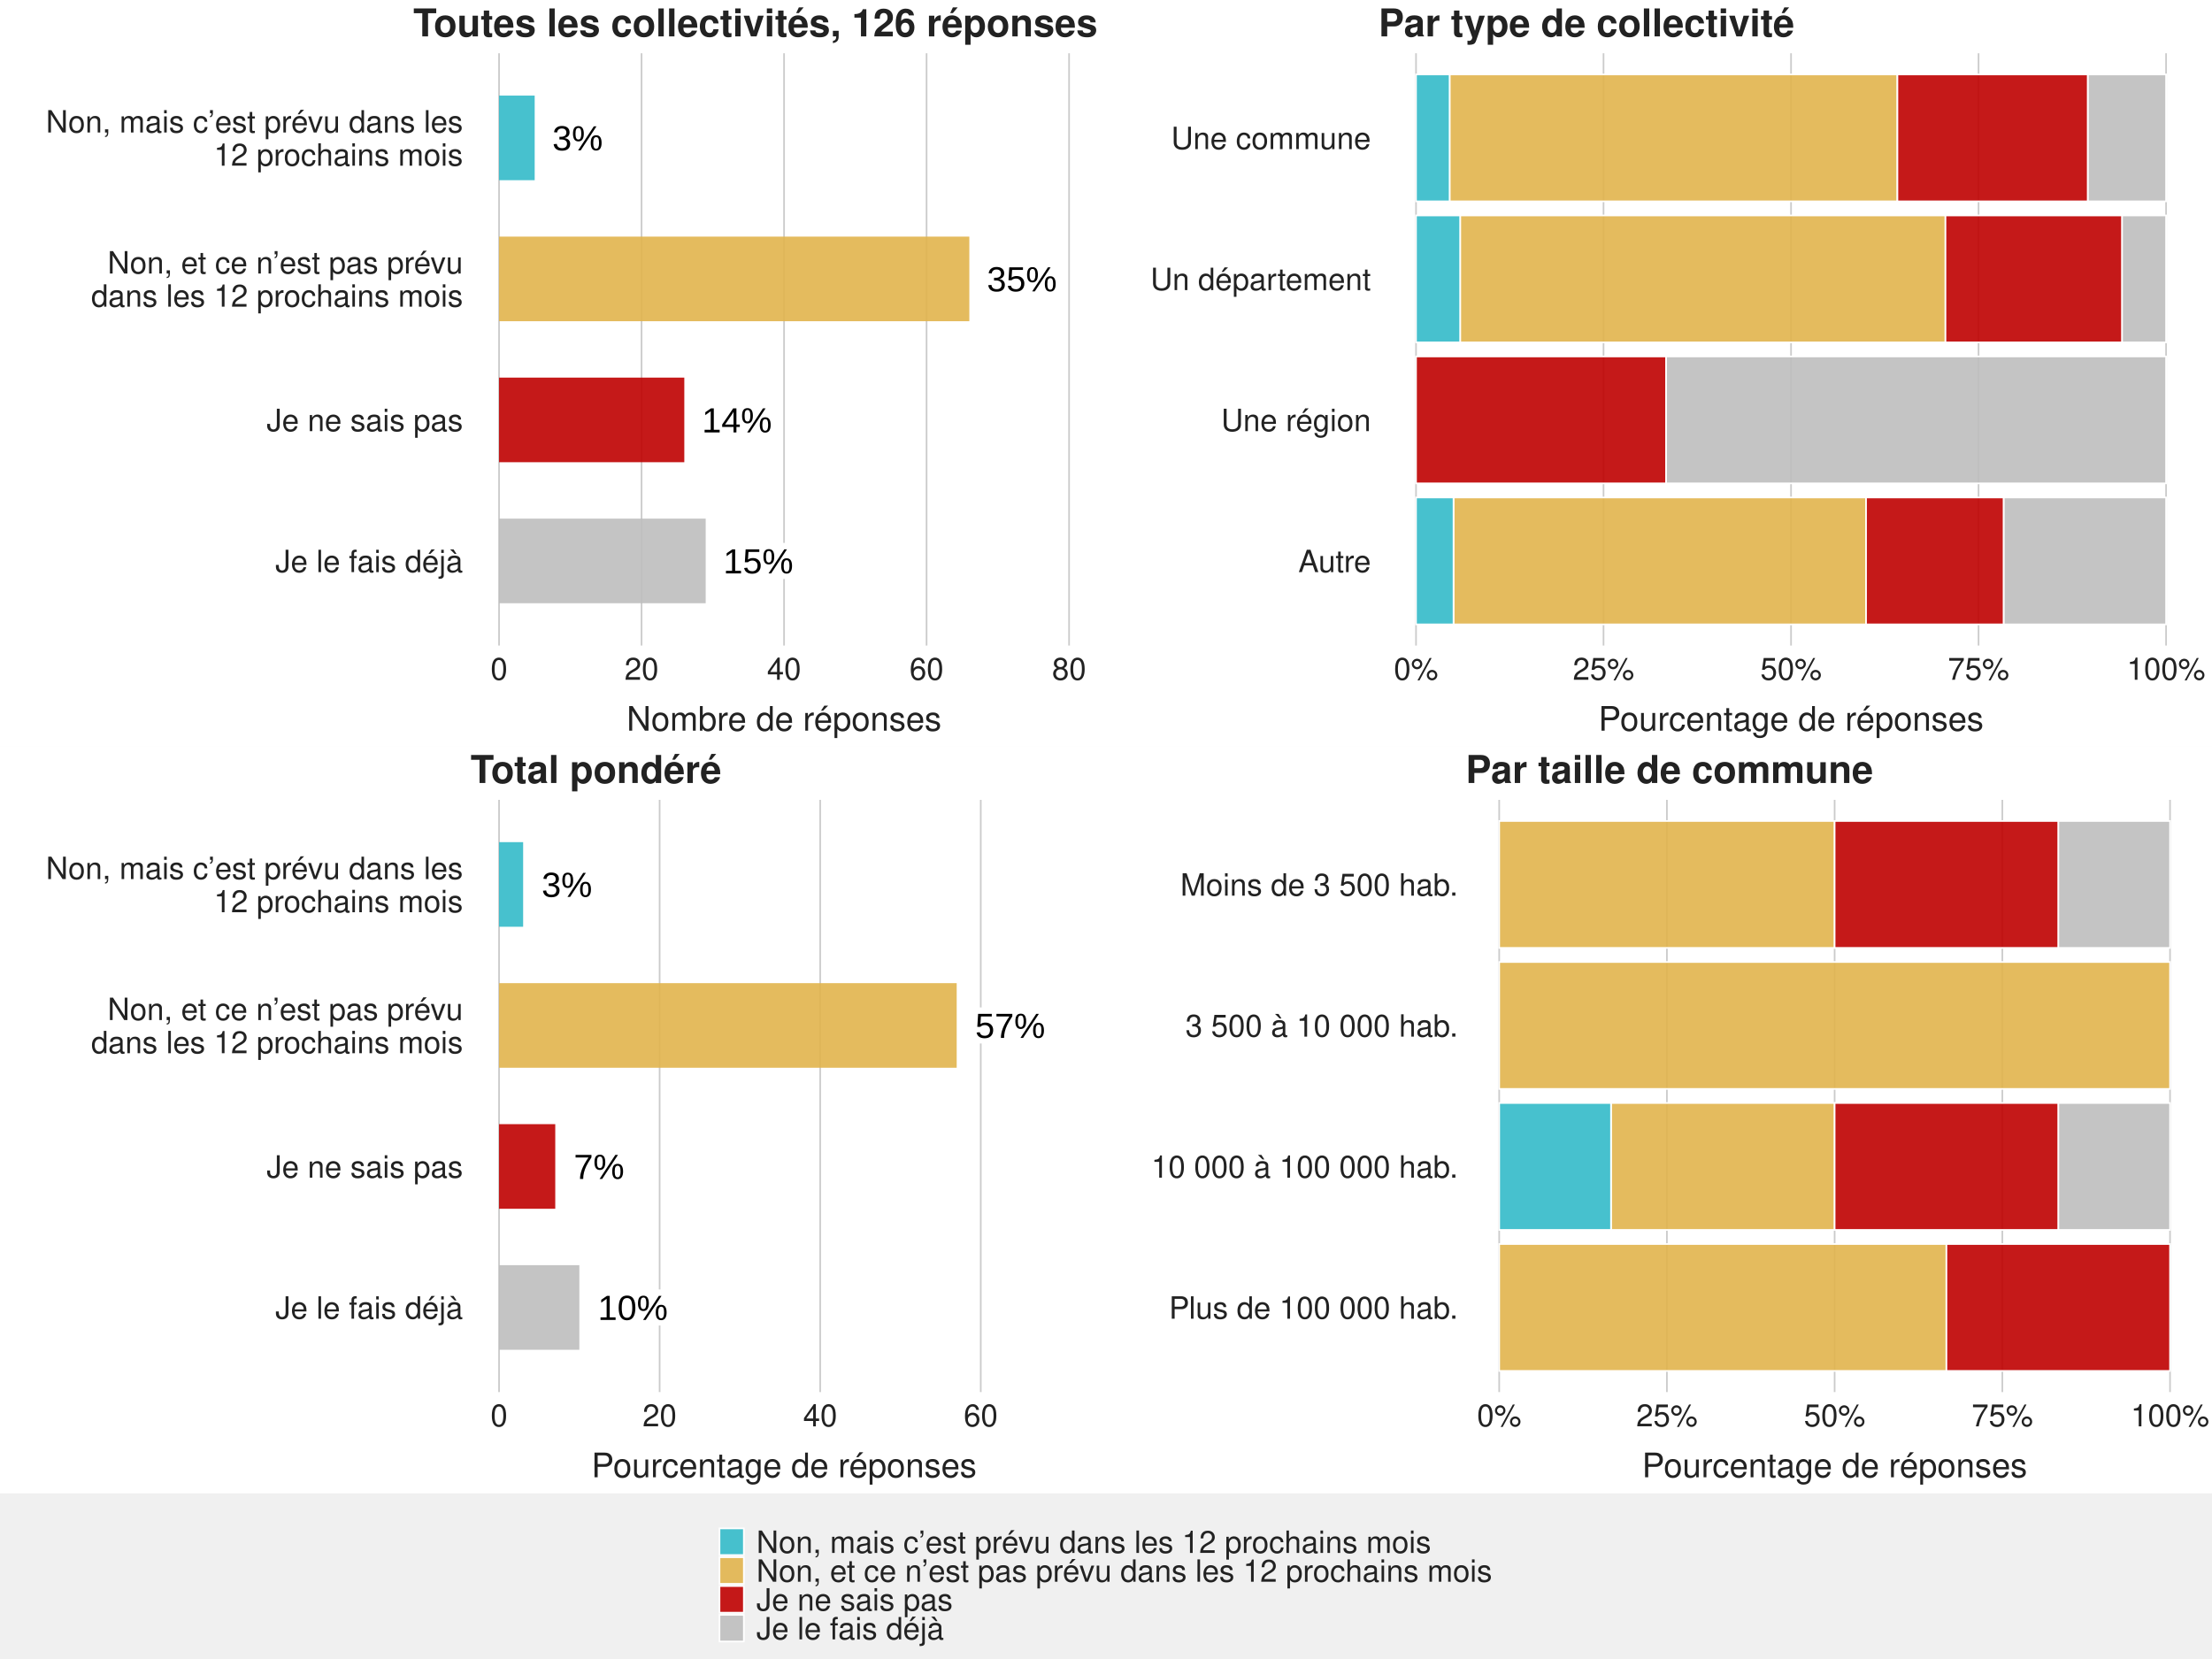
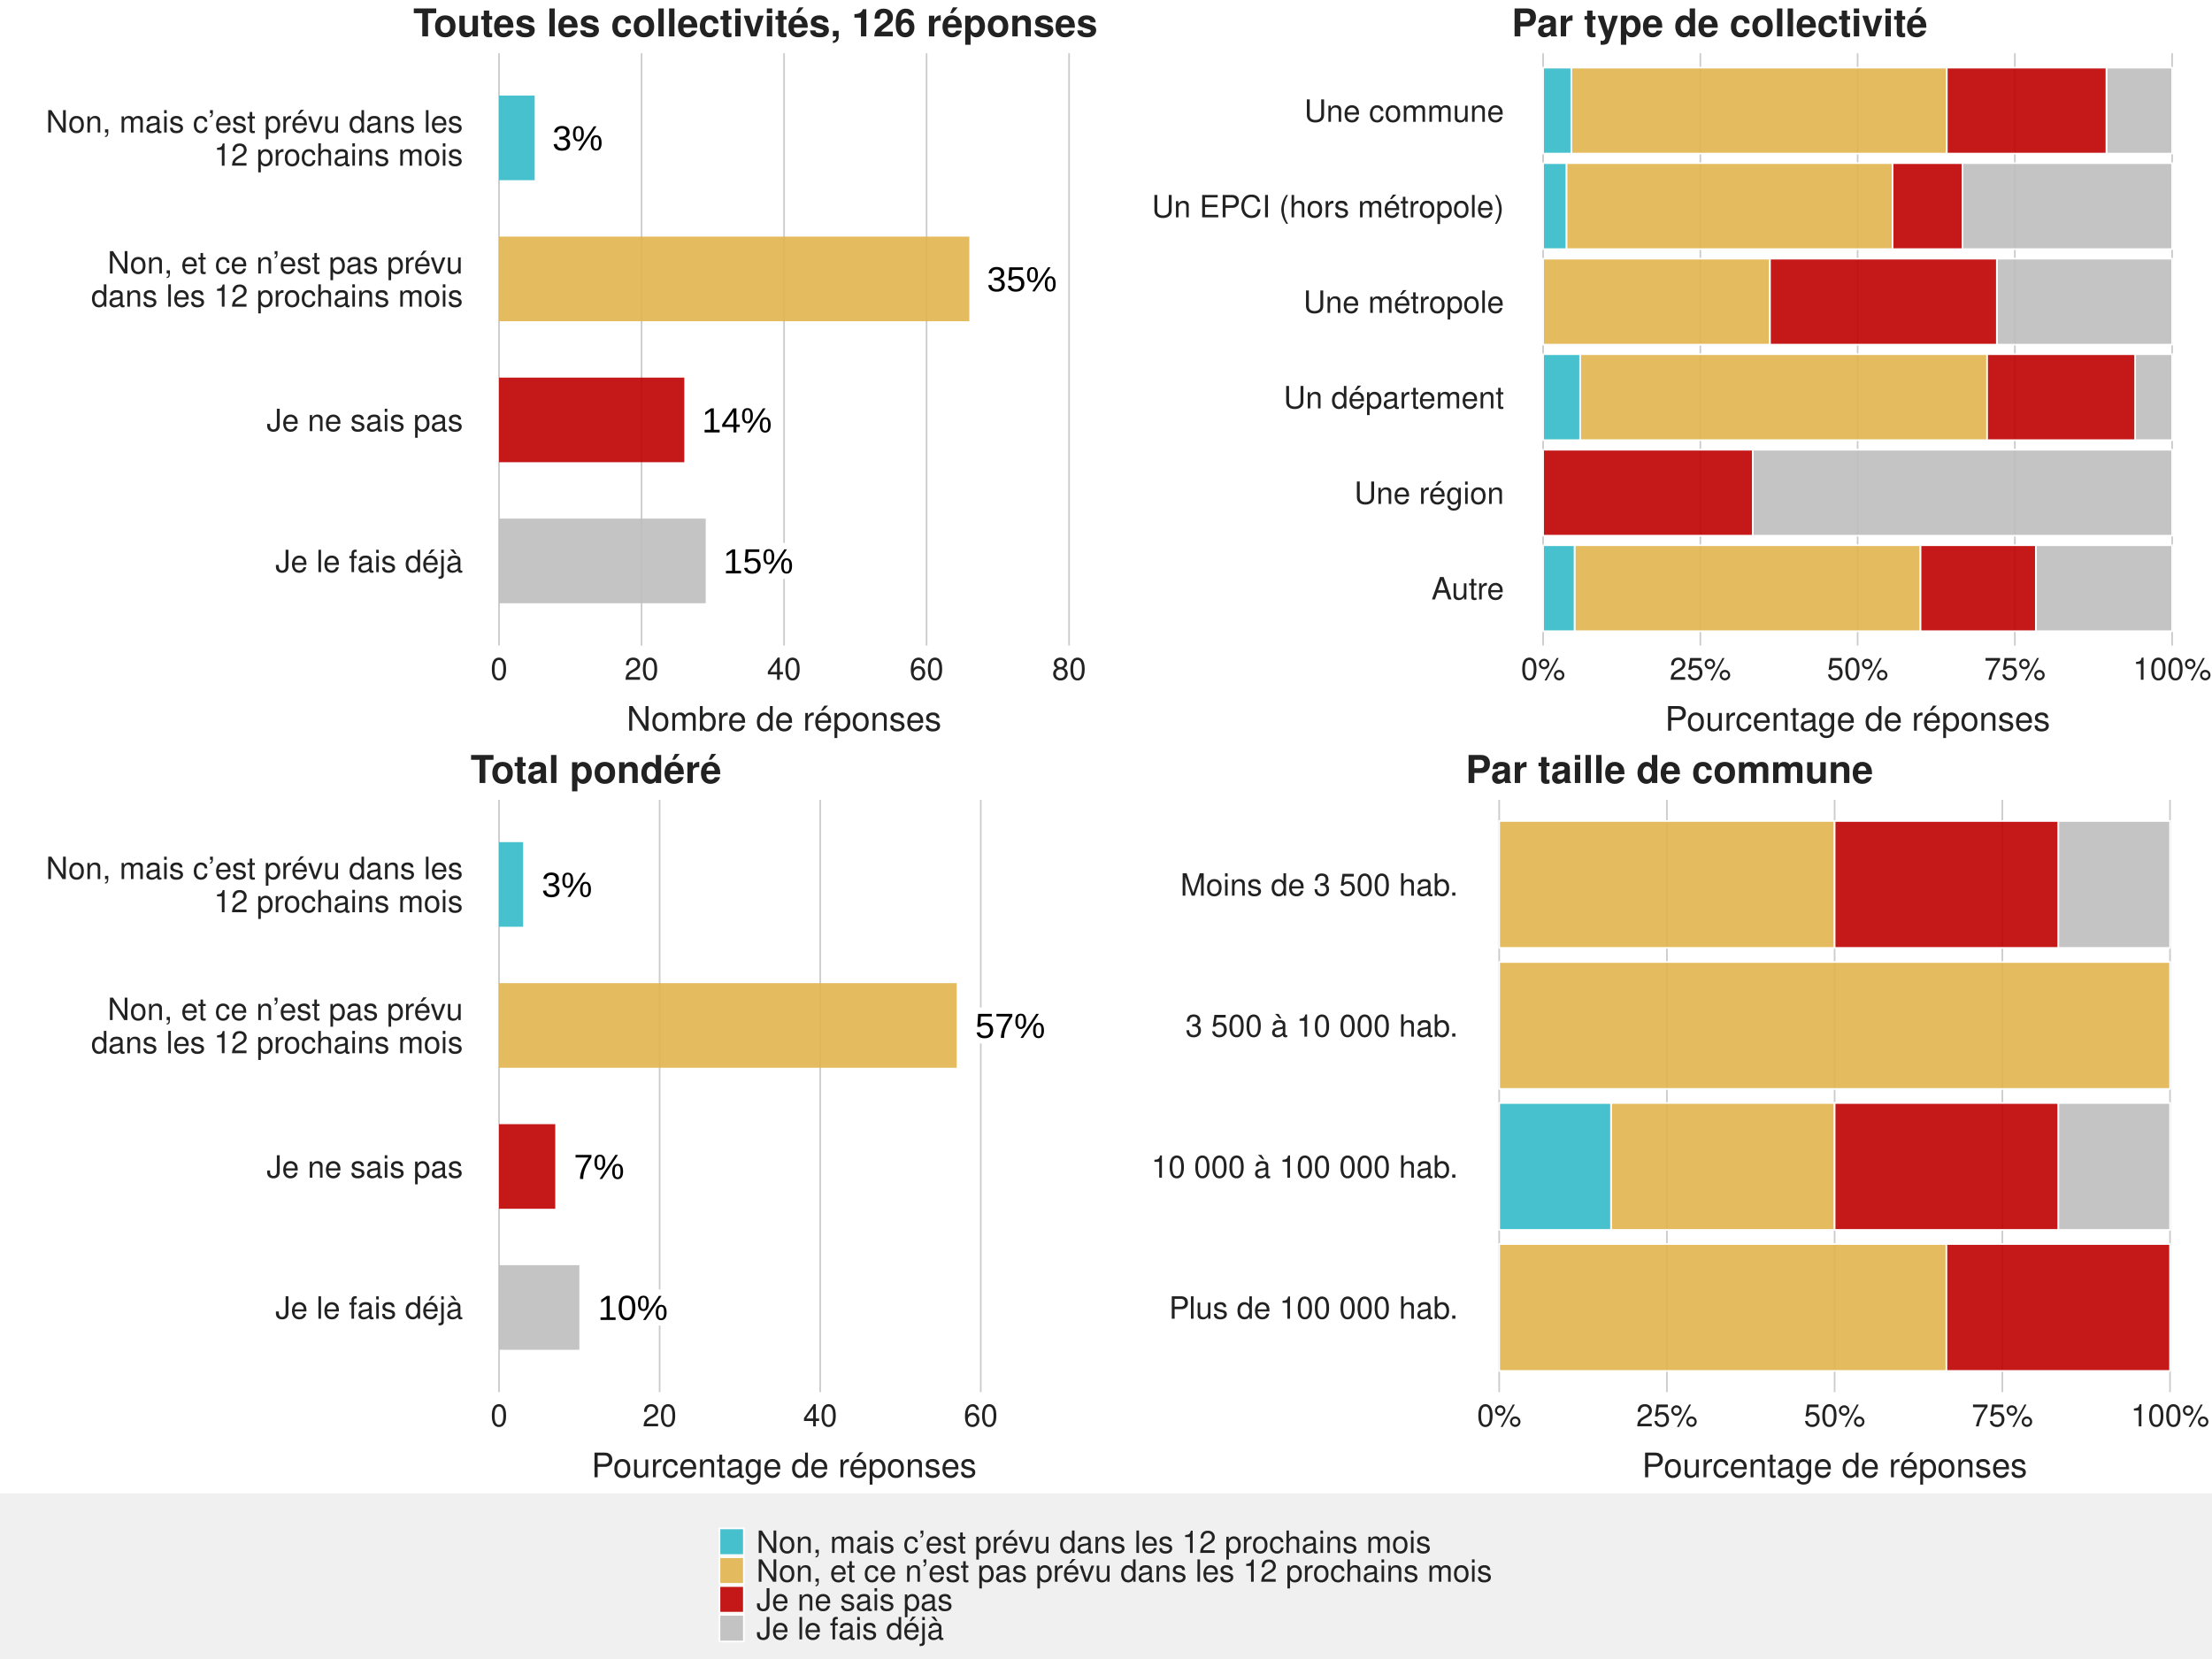
<svg xmlns="http://www.w3.org/2000/svg" class="svglite" width="1440.00pt" height="1080.00pt" viewBox="0 0 1440.00 1080.00">
  <defs>
    <style type="text/css">
    .svglite line, .svglite polyline, .svglite polygon, .svglite path, .svglite rect, .svglite circle {
      fill: none;
      stroke: #000000;
      stroke-linecap: round;
      stroke-linejoin: round;
      stroke-miterlimit: 10.00;
    }
    .svglite text {
      white-space: pre;
    }
  </style>
  </defs>
  <rect width="100%" height="100%" style="stroke: none; fill: none;" />
  <defs>
    <clipPath id="cpMC4wMHwxNDQwLjAwfDAuMDB8MTA4MC4wMA==">
      <rect x="0.00" y="0.00" width="1440.00" height="1080.00" />
    </clipPath>
  </defs>
  <g clip-path="url(#cpMC4wMHwxNDQwLjAwfDAuMDB8MTA4MC4wMA==)">
</g>
  <defs>
    <clipPath id="cpMC4wMHwxNDQwLjAwfDAuMDB8OTcyLjAw">
      <rect x="0.00" y="0.00" width="1440.00" height="972.00" />
    </clipPath>
  </defs>
  <g clip-path="url(#cpMC4wMHwxNDQwLjAwfDAuMDB8OTcyLjAw)">
</g>
  <g clip-path="url(#cpMC4wMHwxNDQwLjAwfDAuMDB8MTA4MC4wMA==)">
</g>
  <defs>
    <clipPath id="cpMC4wMHw3MjAuMDB8MC4wMHw5NzIuMDA=">
      <rect x="0.00" y="0.00" width="720.00" height="972.00" />
    </clipPath>
  </defs>
  <g clip-path="url(#cpMC4wMHw3MjAuMDB8MC4wMHw5NzIuMDA=)">
</g>
  <g clip-path="url(#cpMC4wMHwxNDQwLjAwfDAuMDB8MTA4MC4wMA==)">
</g>
  <defs>
    <clipPath id="cpMC4wMHw3MjAuMDB8MC4wMHw0ODYuMDA=">
      <rect x="0.00" y="0.00" width="720.00" height="486.00" />
    </clipPath>
  </defs>
  <g clip-path="url(#cpMC4wMHw3MjAuMDB8MC4wMHw0ODYuMDA=)">
    <rect x="0.00" y="0.00" width="720.00" height="486.00" style="stroke-width: 1.07; stroke: #FFFFFF; fill: #FFFFFF;" />
  </g>
  <g clip-path="url(#cpMC4wMHwxNDQwLjAwfDAuMDB8MTA4MC4wMA==)">
</g>
  <defs>
    <clipPath id="cpMzA2LjMyfDcxNC41MnwzNC42OXw0MjAuMjQ=">
      <rect x="306.32" y="34.69" width="408.20" height="385.55" />
    </clipPath>
  </defs>
  <g clip-path="url(#cpMzA2LjMyfDcxNC41MnwzNC42OXw0MjAuMjQ=)">
    <polyline points="324.88,420.24 324.88,34.69 " style="stroke-width: 1.07; stroke: #CBCBCB; stroke-linecap: butt;" />
    <polyline points="417.65,420.24 417.65,34.69 " style="stroke-width: 1.07; stroke: #CBCBCB; stroke-linecap: butt;" />
    <polyline points="510.42,420.24 510.42,34.69 " style="stroke-width: 1.07; stroke: #CBCBCB; stroke-linecap: butt;" />
    <polyline points="603.19,420.24 603.19,34.69 " style="stroke-width: 1.07; stroke: #CBCBCB; stroke-linecap: butt;" />
    <polyline points="695.97,420.24 695.97,34.69 " style="stroke-width: 1.07; stroke: #CBCBCB; stroke-linecap: butt;" />
    <rect x="324.88" y="337.62" width="134.52" height="55.08" style="stroke-width: 2.13; stroke: none; stroke-linecap: butt; stroke-linejoin: miter; fill: #BEBEBE; fill-opacity: 0.90;" />
    <rect x="324.88" y="154.03" width="306.15" height="55.08" style="stroke-width: 2.13; stroke: none; stroke-linecap: butt; stroke-linejoin: miter; fill: #E1B44D; fill-opacity: 0.90;" />
    <rect x="324.88" y="62.23" width="23.19" height="55.08" style="stroke-width: 2.13; stroke: none; stroke-linecap: butt; stroke-linejoin: miter; fill: #33BBC9; fill-opacity: 0.90;" />
    <rect x="324.88" y="245.82" width="120.60" height="55.08" style="stroke-width: 2.13; stroke: none; stroke-linecap: butt; stroke-linejoin: miter; fill: #BF0001; fill-opacity: 0.90;" />
    <polygon points="466.20,376.88 514.00,376.88 513.92,376.88 514.26,376.87 514.60,376.80 514.93,376.67 515.23,376.50 515.50,376.28 515.73,376.02 515.92,375.73 516.05,375.41 516.14,375.07 516.16,374.72 516.16,374.72 516.16,355.59 516.16,355.59 516.14,355.25 516.05,354.91 515.92,354.59 515.73,354.29 515.50,354.03 515.23,353.81 514.93,353.64 514.60,353.52 514.26,353.45 514.00,353.43 466.20,353.43 466.46,353.45 466.11,353.43 465.76,353.48 465.43,353.57 465.12,353.72 464.83,353.92 464.58,354.16 464.37,354.44 464.21,354.75 464.10,355.08 464.04,355.42 464.04,355.59 464.04,374.72 464.04,374.55 464.04,374.90 464.10,375.24 464.21,375.57 464.37,375.88 464.58,376.16 464.83,376.40 465.12,376.59 465.43,376.74 465.76,376.84 466.11,376.88 " style="stroke-width: nan; stroke: none; fill: #FFFFFF;" />
    <text x="470.86" y="373.28" style="font-size: 22.76px; font-family: &quot;Arial&quot;;" textLength="44.93px" lengthAdjust="spacingAndGlyphs">15%</text>
    <polygon points="637.82,193.29 685.63,193.29 685.55,193.29 685.89,193.27 686.23,193.20 686.56,193.08 686.86,192.91 687.13,192.69 687.36,192.43 687.54,192.13 687.68,191.81 687.76,191.48 687.79,191.13 687.79,191.13 687.79,172.00 687.79,172.00 687.76,171.65 687.68,171.31 687.54,171.00 687.36,170.70 687.13,170.44 686.86,170.22 686.56,170.05 686.23,169.92 685.89,169.85 685.63,169.84 637.82,169.84 638.08,169.85 637.74,169.84 637.39,169.88 637.06,169.98 636.74,170.13 636.46,170.33 636.21,170.57 636.00,170.84 635.84,171.15 635.73,171.48 635.67,171.83 635.66,172.00 635.66,191.13 635.67,190.96 635.67,191.30 635.73,191.65 635.84,191.98 636.00,192.28 636.21,192.56 636.46,192.80 636.74,193.00 637.06,193.15 637.39,193.25 637.74,193.29 " style="stroke-width: nan; stroke: none; fill: #FFFFFF;" />
    <text x="642.49" y="189.69" style="font-size: 22.76px; font-family: &quot;Arial&quot;;" textLength="44.93px" lengthAdjust="spacingAndGlyphs">35%</text>
    <polygon points="354.87,101.49 389.67,101.49 389.58,101.49 389.93,101.48 390.27,101.41 390.59,101.28 390.89,101.11 391.16,100.89 391.39,100.63 391.58,100.34 391.71,100.02 391.80,99.68 391.83,99.33 391.83,99.33 391.83,80.20 391.83,80.20 391.80,79.86 391.71,79.52 391.58,79.20 391.39,78.90 391.16,78.64 390.89,78.42 390.59,78.25 390.27,78.13 389.93,78.06 389.67,78.04 354.87,78.04 355.13,78.06 354.78,78.04 354.44,78.09 354.10,78.18 353.79,78.33 353.50,78.53 353.25,78.77 353.04,79.05 352.88,79.36 352.77,79.69 352.72,80.03 352.71,80.20 352.71,99.33 352.72,99.16 352.72,99.51 352.77,99.85 352.88,100.18 353.04,100.49 353.25,100.76 353.50,101.01 353.79,101.20 354.10,101.35 354.44,101.45 354.78,101.49 " style="stroke-width: nan; stroke: none; fill: #FFFFFF;" />
    <text x="359.54" y="97.89" style="font-size: 22.76px; font-family: &quot;Arial&quot;;" textLength="31.92px" lengthAdjust="spacingAndGlyphs">3%</text>
    <polygon points="452.28,285.09 500.09,285.09 500.00,285.08 500.35,285.07 500.69,285.00 501.01,284.88 501.31,284.70 501.58,284.48 501.81,284.22 502.00,283.93 502.14,283.61 502.22,283.27 502.25,282.93 502.25,282.93 502.25,263.80 502.25,263.80 502.22,263.45 502.14,263.11 502.00,262.79 501.81,262.50 501.58,262.24 501.31,262.02 501.01,261.84 500.69,261.72 500.35,261.65 500.09,261.64 452.28,261.64 452.54,261.65 452.19,261.64 451.85,261.68 451.51,261.78 451.20,261.92 450.91,262.12 450.66,262.36 450.45,262.64 450.29,262.95 450.18,263.28 450.13,263.62 450.12,263.80 450.12,282.93 450.13,282.75 450.13,283.10 450.18,283.44 450.29,283.77 450.45,284.08 450.66,284.36 450.91,284.60 451.20,284.80 451.51,284.95 451.85,285.04 452.19,285.08 " style="stroke-width: nan; stroke: none; fill: #FFFFFF;" />
    <text x="456.95" y="281.49" style="font-size: 22.76px; font-family: &quot;Arial&quot;;" textLength="44.93px" lengthAdjust="spacingAndGlyphs">14%</text>
  </g>
  <g clip-path="url(#cpMC4wMHwxNDQwLjAwfDAuMDB8MTA4MC4wMA==)">
    <text x="301.39" y="372.45" text-anchor="end" style="font-size: 20.00px;fill: #222222; font-family: &quot;Nimbus Sans&quot;;" textLength="122.26px" lengthAdjust="spacingAndGlyphs">Je le fais déjà</text>
    <text x="301.39" y="280.65" text-anchor="end" style="font-size: 20.00px;fill: #222222; font-family: &quot;Nimbus Sans&quot;;" textLength="127.82px" lengthAdjust="spacingAndGlyphs">Je ne sais pas</text>
    <text x="301.39" y="178.05" text-anchor="end" style="font-size: 20.00px;fill: #222222; font-family: &quot;Nimbus Sans&quot;;" textLength="232.30px" lengthAdjust="spacingAndGlyphs">Non, et ce n’est pas prévu</text>
    <text x="301.39" y="199.65" text-anchor="end" style="font-size: 20.00px;fill: #222222; font-family: &quot;Nimbus Sans&quot;;" textLength="242.29px" lengthAdjust="spacingAndGlyphs">dans les 12 prochains mois</text>
    <text x="301.39" y="86.26" text-anchor="end" style="font-size: 20.00px;fill: #222222; font-family: &quot;Nimbus Sans&quot;;" textLength="272.29px" lengthAdjust="spacingAndGlyphs">Non, mais c’est prévu dans les</text>
    <text x="301.39" y="107.86" text-anchor="end" style="font-size: 20.00px;fill: #222222; font-family: &quot;Nimbus Sans&quot;;" textLength="162.26px" lengthAdjust="spacingAndGlyphs">12 prochains mois</text>
    <text x="324.88" y="442.54" text-anchor="middle" style="font-size: 20.00px;fill: #222222; font-family: &quot;Nimbus Sans&quot;;" textLength="11.12px" lengthAdjust="spacingAndGlyphs">0</text>
    <text x="417.65" y="442.54" text-anchor="middle" style="font-size: 20.00px;fill: #222222; font-family: &quot;Nimbus Sans&quot;;" textLength="22.23px" lengthAdjust="spacingAndGlyphs">20</text>
    <text x="510.42" y="442.54" text-anchor="middle" style="font-size: 20.00px;fill: #222222; font-family: &quot;Nimbus Sans&quot;;" textLength="22.23px" lengthAdjust="spacingAndGlyphs">40</text>
    <text x="603.19" y="442.54" text-anchor="middle" style="font-size: 20.00px;fill: #222222; font-family: &quot;Nimbus Sans&quot;;" textLength="22.23px" lengthAdjust="spacingAndGlyphs">60</text>
    <text x="695.97" y="442.54" text-anchor="middle" style="font-size: 20.00px;fill: #222222; font-family: &quot;Nimbus Sans&quot;;" textLength="22.23px" lengthAdjust="spacingAndGlyphs">80</text>
    <text x="510.42" y="475.68" text-anchor="middle" style="font-size: 22.00px;fill: #222222; font-family: &quot;Nimbus Sans&quot;;" textLength="205.42px" lengthAdjust="spacingAndGlyphs">Nombre de réponses</text>
    <text x="714.52" y="23.71" text-anchor="end" style="font-size: 25.00px; font-weight: bold;fill: #222222; font-family: &quot;Nimbus Sans&quot;;" textLength="447.48px" lengthAdjust="spacingAndGlyphs">Toutes les collectivités, 126 réponses</text>
  </g>
  <defs>
    <clipPath id="cpMC4wMHw3MjAuMDB8NDg2LjAwfDk3Mi4wMA==">
      <rect x="0.00" y="486.00" width="720.00" height="486.00" />
    </clipPath>
  </defs>
  <g clip-path="url(#cpMC4wMHw3MjAuMDB8NDg2LjAwfDk3Mi4wMA==)">
    <rect x="0.00" y="486.00" width="720.00" height="486.00" style="stroke-width: 1.07; stroke: #FFFFFF; fill: #FFFFFF;" />
  </g>
  <g clip-path="url(#cpMC4wMHwxNDQwLjAwfDAuMDB8MTA4MC4wMA==)">
</g>
  <defs>
    <clipPath id="cpMzA2LjMyfDcxNC41Mnw1MjAuNjl8OTA2LjI0">
      <rect x="306.32" y="520.69" width="408.20" height="385.55" />
    </clipPath>
  </defs>
  <g clip-path="url(#cpMzA2LjMyfDcxNC41Mnw1MjAuNjl8OTA2LjI0)">
    <polyline points="324.88,906.24 324.88,520.69 " style="stroke-width: 1.07; stroke: #CBCBCB; stroke-linecap: butt;" />
    <polyline points="429.41,906.24 429.41,520.69 " style="stroke-width: 1.07; stroke: #CBCBCB; stroke-linecap: butt;" />
    <polyline points="533.94,906.24 533.94,520.69 " style="stroke-width: 1.07; stroke: #CBCBCB; stroke-linecap: butt;" />
    <polyline points="638.47,906.24 638.47,520.69 " style="stroke-width: 1.07; stroke: #CBCBCB; stroke-linecap: butt;" />
    <rect x="324.88" y="823.62" width="52.27" height="55.08" style="stroke-width: 2.13; stroke: none; stroke-linecap: butt; stroke-linejoin: miter; fill: #BEBEBE; fill-opacity: 0.90;" />
    <rect x="324.88" y="731.82" width="36.59" height="55.08" style="stroke-width: 2.13; stroke: none; stroke-linecap: butt; stroke-linejoin: miter; fill: #BF0001; fill-opacity: 0.90;" />
    <rect x="324.88" y="640.03" width="297.92" height="55.08" style="stroke-width: 2.13; stroke: none; stroke-linecap: butt; stroke-linejoin: miter; fill: #E1B44D; fill-opacity: 0.90;" />
    <rect x="324.88" y="548.23" width="15.68" height="55.08" style="stroke-width: 2.13; stroke: none; stroke-linecap: butt; stroke-linejoin: miter; fill: #33BBC9; fill-opacity: 0.90;" />
    <polygon points="384.53,862.88 432.34,862.88 432.25,862.88 432.60,862.87 432.94,862.80 433.26,862.67 433.56,862.50 433.83,862.28 434.06,862.02 434.25,861.73 434.39,861.41 434.47,861.07 434.50,860.72 434.50,860.72 434.50,841.59 434.50,841.59 434.47,841.25 434.39,840.91 434.25,840.59 434.06,840.29 433.83,840.03 433.56,839.81 433.26,839.64 432.94,839.52 432.60,839.45 432.34,839.43 384.53,839.43 384.79,839.45 384.44,839.43 384.10,839.48 383.76,839.57 383.45,839.72 383.16,839.92 382.91,840.16 382.70,840.44 382.54,840.75 382.43,841.08 382.38,841.42 382.37,841.59 382.37,860.72 382.38,860.55 382.38,860.90 382.43,861.24 382.54,861.57 382.70,861.88 382.91,862.16 383.16,862.40 383.45,862.59 383.76,862.74 384.10,862.84 384.44,862.88 " style="stroke-width: nan; stroke: none; fill: #FFFFFF;" />
    <text x="389.20" y="859.28" style="font-size: 22.76px; font-family: &quot;Arial&quot;;" textLength="44.93px" lengthAdjust="spacingAndGlyphs">10%</text>
    <polygon points="368.85,771.09 403.65,771.09 403.56,771.08 403.91,771.07 404.25,771.00 404.57,770.88 404.87,770.70 405.14,770.48 405.37,770.22 405.56,769.93 405.70,769.61 405.78,769.27 405.81,768.93 405.81,768.93 405.81,749.80 405.81,749.80 405.78,749.45 405.70,749.11 405.56,748.79 405.37,748.50 405.14,748.24 404.87,748.02 404.57,747.84 404.25,747.72 403.91,747.65 403.65,747.64 368.85,747.64 369.11,747.65 368.76,747.64 368.42,747.68 368.08,747.78 367.77,747.92 367.48,748.12 367.23,748.36 367.02,748.64 366.86,748.95 366.75,749.28 366.70,749.62 366.69,749.80 366.69,768.93 366.70,768.75 366.70,769.10 366.75,769.44 366.86,769.77 367.02,770.08 367.23,770.36 367.48,770.60 367.77,770.80 368.08,770.95 368.42,771.04 368.76,771.08 " style="stroke-width: nan; stroke: none; fill: #FFFFFF;" />
    <text x="373.52" y="767.49" style="font-size: 22.76px; font-family: &quot;Arial&quot;;" textLength="31.92px" lengthAdjust="spacingAndGlyphs">7%</text>
    <polygon points="630.18,679.29 677.99,679.29 677.90,679.29 678.25,679.27 678.59,679.20 678.91,679.08 679.22,678.91 679.48,678.69 679.71,678.43 679.90,678.13 680.04,677.81 680.12,677.48 680.15,677.13 680.15,677.13 680.15,658.00 680.15,658.00 680.12,657.65 680.04,657.31 679.90,657.00 679.71,656.70 679.48,656.44 679.22,656.22 678.91,656.05 678.59,655.92 678.25,655.85 677.99,655.84 630.18,655.84 630.44,655.85 630.09,655.84 629.75,655.88 629.41,655.98 629.10,656.13 628.81,656.33 628.56,656.57 628.35,656.84 628.19,657.15 628.08,657.48 628.03,657.83 628.02,658.00 628.02,677.13 628.03,676.96 628.03,677.30 628.08,677.65 628.19,677.98 628.35,678.28 628.56,678.56 628.81,678.80 629.10,679.00 629.41,679.15 629.75,679.25 630.09,679.29 " style="stroke-width: nan; stroke: none; fill: #FFFFFF;" />
    <text x="634.85" y="675.69" style="font-size: 22.76px; font-family: &quot;Arial&quot;;" textLength="44.93px" lengthAdjust="spacingAndGlyphs">57%</text>
    <polygon points="347.94,587.49 382.74,587.49 382.65,587.49 383.00,587.48 383.34,587.41 383.67,587.28 383.97,587.11 384.24,586.89 384.47,586.63 384.65,586.34 384.79,586.02 384.87,585.68 384.90,585.33 384.90,585.33 384.90,566.20 384.90,566.20 384.87,565.86 384.79,565.52 384.65,565.20 384.47,564.90 384.24,564.64 383.97,564.42 383.67,564.25 383.34,564.13 383.00,564.06 382.74,564.04 347.94,564.04 348.20,564.06 347.86,564.04 347.51,564.09 347.18,564.18 346.86,564.33 346.58,564.53 346.33,564.77 346.12,565.05 345.96,565.36 345.85,565.69 345.79,566.03 345.78,566.20 345.78,585.33 345.79,585.16 345.79,585.51 345.85,585.85 345.96,586.18 346.12,586.49 346.33,586.76 346.58,587.01 346.86,587.20 347.18,587.35 347.51,587.45 347.86,587.49 " style="stroke-width: nan; stroke: none; fill: #FFFFFF;" />
    <text x="352.61" y="583.89" style="font-size: 22.76px; font-family: &quot;Arial&quot;;" textLength="31.92px" lengthAdjust="spacingAndGlyphs">3%</text>
  </g>
  <g clip-path="url(#cpMC4wMHwxNDQwLjAwfDAuMDB8MTA4MC4wMA==)">
    <text x="301.39" y="858.45" text-anchor="end" style="font-size: 20.00px;fill: #222222; font-family: &quot;Nimbus Sans&quot;;" textLength="122.26px" lengthAdjust="spacingAndGlyphs">Je le fais déjà</text>
    <text x="301.39" y="766.65" text-anchor="end" style="font-size: 20.00px;fill: #222222; font-family: &quot;Nimbus Sans&quot;;" textLength="127.82px" lengthAdjust="spacingAndGlyphs">Je ne sais pas</text>
    <text x="301.39" y="664.05" text-anchor="end" style="font-size: 20.00px;fill: #222222; font-family: &quot;Nimbus Sans&quot;;" textLength="232.30px" lengthAdjust="spacingAndGlyphs">Non, et ce n’est pas prévu</text>
    <text x="301.39" y="685.65" text-anchor="end" style="font-size: 20.00px;fill: #222222; font-family: &quot;Nimbus Sans&quot;;" textLength="242.29px" lengthAdjust="spacingAndGlyphs">dans les 12 prochains mois</text>
    <text x="301.39" y="572.26" text-anchor="end" style="font-size: 20.00px;fill: #222222; font-family: &quot;Nimbus Sans&quot;;" textLength="272.29px" lengthAdjust="spacingAndGlyphs">Non, mais c’est prévu dans les</text>
    <text x="301.39" y="593.86" text-anchor="end" style="font-size: 20.00px;fill: #222222; font-family: &quot;Nimbus Sans&quot;;" textLength="162.26px" lengthAdjust="spacingAndGlyphs">12 prochains mois</text>
    <text x="324.88" y="928.54" text-anchor="middle" style="font-size: 20.00px;fill: #222222; font-family: &quot;Nimbus Sans&quot;;" textLength="11.12px" lengthAdjust="spacingAndGlyphs">0</text>
    <text x="429.41" y="928.54" text-anchor="middle" style="font-size: 20.00px;fill: #222222; font-family: &quot;Nimbus Sans&quot;;" textLength="22.23px" lengthAdjust="spacingAndGlyphs">20</text>
    <text x="533.94" y="928.54" text-anchor="middle" style="font-size: 20.00px;fill: #222222; font-family: &quot;Nimbus Sans&quot;;" textLength="22.23px" lengthAdjust="spacingAndGlyphs">40</text>
    <text x="638.47" y="928.54" text-anchor="middle" style="font-size: 20.00px;fill: #222222; font-family: &quot;Nimbus Sans&quot;;" textLength="22.23px" lengthAdjust="spacingAndGlyphs">60</text>
    <text x="510.42" y="961.68" text-anchor="middle" style="font-size: 22.00px;fill: #222222; font-family: &quot;Nimbus Sans&quot;;" textLength="251.94px" lengthAdjust="spacingAndGlyphs">Pourcentage de réponses</text>
    <text x="306.32" y="509.71" style="font-size: 25.00px; font-weight: bold;fill: #222222; font-family: &quot;Nimbus Sans&quot;;" textLength="165.33px" lengthAdjust="spacingAndGlyphs">Total pondéré</text>
  </g>
  <defs>
    <clipPath id="cpNzIwLjAwfDE0NDAuMDB8MC4wMHw5NzIuMDA=">
      <rect x="720.00" y="0.00" width="720.00" height="972.00" />
    </clipPath>
  </defs>
  <g clip-path="url(#cpNzIwLjAwfDE0NDAuMDB8MC4wMHw5NzIuMDA=)">
</g>
  <g clip-path="url(#cpMC4wMHwxNDQwLjAwfDAuMDB8MTA4MC4wMA==)">
</g>
  <defs>
    <clipPath id="cpNzIwLjAwfDE0NDAuMDB8MC4wMHw0ODYuMDA=">
      <rect x="720.00" y="0.00" width="720.00" height="486.00" />
    </clipPath>
  </defs>
  <g clip-path="url(#cpNzIwLjAwfDE0NDAuMDB8MC4wMHw0ODYuMDA=)">
    <rect x="720.00" y="0.00" width="720.00" height="486.00" style="stroke-width: 1.07; stroke: #FFFFFF; fill: #FFFFFF;" />
  </g>
  <g clip-path="url(#cpMC4wMHwxNDQwLjAwfDAuMDB8MTA4MC4wMA==)">
</g>
  <defs>
-     <clipPath id="cpODk3LjQxfDE0MzQuNTJ8MzQuNjl8NDIwLjI0">
-       <rect x="897.41" y="34.69" width="537.11" height="385.55" />
-     </clipPath>
-   </defs>
-   <g clip-path="url(#cpODk3LjQxfDE0MzQuNTJ8MzQuNjl8NDIwLjI0)">
-     <polyline points="921.82,420.24 921.82,34.69 " style="stroke-width: 1.07; stroke: #CBCBCB; stroke-linecap: butt;" />
-     <polyline points="1043.89,420.24 1043.89,34.69 " style="stroke-width: 1.07; stroke: #CBCBCB; stroke-linecap: butt;" />
-     <polyline points="1165.96,420.24 1165.96,34.69 " style="stroke-width: 1.07; stroke: #CBCBCB; stroke-linecap: butt;" />
-     <polyline points="1288.03,420.24 1288.03,34.69 " style="stroke-width: 1.07; stroke: #CBCBCB; stroke-linecap: butt;" />
-     <polyline points="1410.11,420.24 1410.11,34.69 " style="stroke-width: 1.07; stroke: #CBCBCB; stroke-linecap: butt;" />
-     <rect x="1304.31" y="323.85" width="105.80" height="82.62" style="stroke-width: 1.07; stroke: #FFFFFF; stroke-linecap: butt; stroke-linejoin: miter; fill: #BEBEBE; fill-opacity: 0.90;" />
-     <rect x="946.23" y="323.85" width="268.56" height="82.62" style="stroke-width: 1.07; stroke: #FFFFFF; stroke-linecap: butt; stroke-linejoin: miter; fill: #E1B44D; fill-opacity: 0.90;" />
-     <rect x="921.82" y="323.85" width="24.41" height="82.62" style="stroke-width: 1.07; stroke: #FFFFFF; stroke-linecap: butt; stroke-linejoin: miter; fill: #33BBC9; fill-opacity: 0.90;" />
-     <rect x="1214.79" y="323.85" width="89.52" height="82.62" style="stroke-width: 1.07; stroke: #FFFFFF; stroke-linecap: butt; stroke-linejoin: miter; fill: #BF0001; fill-opacity: 0.90;" />
-     <rect x="1381.38" y="140.26" width="28.72" height="82.62" style="stroke-width: 1.07; stroke: #FFFFFF; stroke-linecap: butt; stroke-linejoin: miter; fill: #BEBEBE; fill-opacity: 0.90;" />
-     <rect x="950.54" y="140.26" width="315.95" height="82.62" style="stroke-width: 1.07; stroke: #FFFFFF; stroke-linecap: butt; stroke-linejoin: miter; fill: #E1B44D; fill-opacity: 0.90;" />
-     <rect x="921.82" y="140.26" width="28.72" height="82.62" style="stroke-width: 1.07; stroke: #FFFFFF; stroke-linecap: butt; stroke-linejoin: miter; fill: #33BBC9; fill-opacity: 0.90;" />
-     <rect x="1266.49" y="140.26" width="114.89" height="82.62" style="stroke-width: 1.07; stroke: #FFFFFF; stroke-linecap: butt; stroke-linejoin: miter; fill: #BF0001; fill-opacity: 0.90;" />
-     <rect x="943.68" y="48.46" width="291.51" height="82.62" style="stroke-width: 1.07; stroke: #FFFFFF; stroke-linecap: butt; stroke-linejoin: miter; fill: #E1B44D; fill-opacity: 0.90;" />
-     <rect x="1359.09" y="48.46" width="51.01" height="82.62" style="stroke-width: 1.07; stroke: #FFFFFF; stroke-linecap: butt; stroke-linejoin: miter; fill: #BEBEBE; fill-opacity: 0.90;" />
-     <rect x="1235.20" y="48.46" width="123.89" height="82.62" style="stroke-width: 1.07; stroke: #FFFFFF; stroke-linecap: butt; stroke-linejoin: miter; fill: #BF0001; fill-opacity: 0.90;" />
-     <rect x="921.82" y="48.46" width="21.86" height="82.62" style="stroke-width: 1.07; stroke: #FFFFFF; stroke-linecap: butt; stroke-linejoin: miter; fill: #33BBC9; fill-opacity: 0.90;" />
-     <rect x="1084.58" y="232.05" width="325.52" height="82.62" style="stroke-width: 1.07; stroke: #FFFFFF; stroke-linecap: butt; stroke-linejoin: miter; fill: #BEBEBE; fill-opacity: 0.90;" />
-     <rect x="921.82" y="232.05" width="0.00" height="82.62" style="stroke-width: 1.07; stroke: #FFFFFF; stroke-linecap: butt; stroke-linejoin: miter; fill: #E1B44D; fill-opacity: 0.90;" />
-     <rect x="921.82" y="232.05" width="0.00" height="82.62" style="stroke-width: 1.07; stroke: #FFFFFF; stroke-linecap: butt; stroke-linejoin: miter; fill: #33BBC9; fill-opacity: 0.90;" />
-     <rect x="921.82" y="232.05" width="162.76" height="82.62" style="stroke-width: 1.07; stroke: #FFFFFF; stroke-linecap: butt; stroke-linejoin: miter; fill: #BF0001; fill-opacity: 0.90;" />
-   </g>
-   <g clip-path="url(#cpMC4wMHwxNDQwLjAwfDAuMDB8MTA4MC4wMA==)">
-     <text x="892.47" y="372.45" text-anchor="end" style="font-size: 20.00px;fill: #222222; font-family: &quot;Nimbus Sans&quot;;" textLength="47.79px" lengthAdjust="spacingAndGlyphs">Autre</text>
-     <text x="892.47" y="280.65" text-anchor="end" style="font-size: 20.00px;fill: #222222; font-family: &quot;Nimbus Sans&quot;;" textLength="97.80px" lengthAdjust="spacingAndGlyphs">Une région</text>
-     <text x="892.47" y="188.85" text-anchor="end" style="font-size: 20.00px;fill: #222222; font-family: &quot;Nimbus Sans&quot;;" textLength="143.37px" lengthAdjust="spacingAndGlyphs">Un département</text>
-     <text x="892.47" y="97.06" text-anchor="end" style="font-size: 20.00px;fill: #222222; font-family: &quot;Nimbus Sans&quot;;" textLength="130.02px" lengthAdjust="spacingAndGlyphs">Une commune</text>
-     <text x="921.82" y="442.54" text-anchor="middle" style="font-size: 20.00px;fill: #222222; font-family: &quot;Nimbus Sans&quot;;" textLength="28.89px" lengthAdjust="spacingAndGlyphs">0%</text>
-     <text x="1043.89" y="442.54" text-anchor="middle" style="font-size: 20.00px;fill: #222222; font-family: &quot;Nimbus Sans&quot;;" textLength="40.01px" lengthAdjust="spacingAndGlyphs">25%</text>
-     <text x="1165.96" y="442.54" text-anchor="middle" style="font-size: 20.00px;fill: #222222; font-family: &quot;Nimbus Sans&quot;;" textLength="40.01px" lengthAdjust="spacingAndGlyphs">50%</text>
-     <text x="1288.03" y="442.54" text-anchor="middle" style="font-size: 20.00px;fill: #222222; font-family: &quot;Nimbus Sans&quot;;" textLength="40.01px" lengthAdjust="spacingAndGlyphs">75%</text>
-     <text x="1410.11" y="442.54" text-anchor="middle" style="font-size: 20.00px;fill: #222222; font-family: &quot;Nimbus Sans&quot;;" textLength="51.13px" lengthAdjust="spacingAndGlyphs">100%</text>
-     <text x="1165.96" y="475.68" text-anchor="middle" style="font-size: 22.00px;fill: #222222; font-family: &quot;Nimbus Sans&quot;;" textLength="251.94px" lengthAdjust="spacingAndGlyphs">Pourcentage de réponses</text>
-     <text x="897.41" y="23.71" style="font-size: 25.00px; font-weight: bold;fill: #222222; font-family: &quot;Nimbus Sans&quot;;" textLength="270.97px" lengthAdjust="spacingAndGlyphs">Par type de collectivité</text>
+     <clipPath id="cpOTg0LjA3fDE0MzQuNTJ8MzQuNjl8NDIwLjI0">
+       <rect x="984.07" y="34.69" width="450.45" height="385.55" />
+     </clipPath>
+   </defs>
+   <g clip-path="url(#cpOTg0LjA3fDE0MzQuNTJ8MzQuNjl8NDIwLjI0)">
+     <polyline points="1004.55,420.24 1004.55,34.69 " style="stroke-width: 1.07; stroke: #CBCBCB; stroke-linecap: butt;" />
+     <polyline points="1106.92,420.24 1106.92,34.69 " style="stroke-width: 1.07; stroke: #CBCBCB; stroke-linecap: butt;" />
+     <polyline points="1209.30,420.24 1209.30,34.69 " style="stroke-width: 1.07; stroke: #CBCBCB; stroke-linecap: butt;" />
+     <polyline points="1311.67,420.24 1311.67,34.69 " style="stroke-width: 1.07; stroke: #CBCBCB; stroke-linecap: butt;" />
+     <polyline points="1414.05,420.24 1414.05,34.69 " style="stroke-width: 1.07; stroke: #CBCBCB; stroke-linecap: butt;" />
+     <rect x="1325.32" y="354.94" width="88.72" height="55.97" style="stroke-width: 1.07; stroke: #FFFFFF; stroke-linecap: butt; stroke-linejoin: miter; fill: #BEBEBE; fill-opacity: 0.90;" />
+     <rect x="1025.02" y="354.94" width="225.22" height="55.97" style="stroke-width: 1.07; stroke: #FFFFFF; stroke-linecap: butt; stroke-linejoin: miter; fill: #E1B44D; fill-opacity: 0.90;" />
+     <rect x="1004.55" y="354.94" width="20.47" height="55.97" style="stroke-width: 1.07; stroke: #FFFFFF; stroke-linecap: butt; stroke-linejoin: miter; fill: #33BBC9; fill-opacity: 0.90;" />
+     <rect x="1250.25" y="354.94" width="75.07" height="55.97" style="stroke-width: 1.07; stroke: #FFFFFF; stroke-linecap: butt; stroke-linejoin: miter; fill: #BF0001; fill-opacity: 0.90;" />
+     <rect x="1277.55" y="106.20" width="136.50" height="55.97" style="stroke-width: 1.07; stroke: #FFFFFF; stroke-linecap: butt; stroke-linejoin: miter; fill: #BEBEBE; fill-opacity: 0.90;" />
+     <rect x="1019.71" y="106.20" width="212.33" height="55.97" style="stroke-width: 1.07; stroke: #FFFFFF; stroke-linecap: butt; stroke-linejoin: miter; fill: #E1B44D; fill-opacity: 0.90;" />
+     <rect x="1004.55" y="106.20" width="15.17" height="55.97" style="stroke-width: 1.07; stroke: #FFFFFF; stroke-linecap: butt; stroke-linejoin: miter; fill: #33BBC9; fill-opacity: 0.90;" />
+     <rect x="1232.05" y="106.20" width="45.50" height="55.97" style="stroke-width: 1.07; stroke: #FFFFFF; stroke-linecap: butt; stroke-linejoin: miter; fill: #BF0001; fill-opacity: 0.90;" />
+     <rect x="1389.96" y="230.57" width="24.09" height="55.97" style="stroke-width: 1.07; stroke: #FFFFFF; stroke-linecap: butt; stroke-linejoin: miter; fill: #BEBEBE; fill-opacity: 0.90;" />
+     <rect x="1028.64" y="230.57" width="264.97" height="55.97" style="stroke-width: 1.07; stroke: #FFFFFF; stroke-linecap: butt; stroke-linejoin: miter; fill: #E1B44D; fill-opacity: 0.90;" />
+     <rect x="1004.55" y="230.57" width="24.09" height="55.97" style="stroke-width: 1.07; stroke: #FFFFFF; stroke-linecap: butt; stroke-linejoin: miter; fill: #33BBC9; fill-opacity: 0.90;" />
+     <rect x="1293.60" y="230.57" width="96.35" height="55.97" style="stroke-width: 1.07; stroke: #FFFFFF; stroke-linecap: butt; stroke-linejoin: miter; fill: #BF0001; fill-opacity: 0.90;" />
+     <rect x="1022.88" y="44.02" width="244.48" height="55.97" style="stroke-width: 1.07; stroke: #FFFFFF; stroke-linecap: butt; stroke-linejoin: miter; fill: #E1B44D; fill-opacity: 0.90;" />
+     <rect x="1371.26" y="44.02" width="42.78" height="55.97" style="stroke-width: 1.07; stroke: #FFFFFF; stroke-linecap: butt; stroke-linejoin: miter; fill: #BEBEBE; fill-opacity: 0.90;" />
+     <rect x="1267.36" y="44.02" width="103.90" height="55.97" style="stroke-width: 1.07; stroke: #FFFFFF; stroke-linecap: butt; stroke-linejoin: miter; fill: #BF0001; fill-opacity: 0.90;" />
+     <rect x="1004.55" y="44.02" width="18.34" height="55.97" style="stroke-width: 1.07; stroke: #FFFFFF; stroke-linecap: butt; stroke-linejoin: miter; fill: #33BBC9; fill-opacity: 0.90;" />
+     <rect x="1299.92" y="168.39" width="114.12" height="55.97" style="stroke-width: 1.07; stroke: #FFFFFF; stroke-linecap: butt; stroke-linejoin: miter; fill: #BEBEBE; fill-opacity: 0.90;" />
+     <rect x="1004.55" y="168.39" width="147.69" height="55.97" style="stroke-width: 1.07; stroke: #FFFFFF; stroke-linecap: butt; stroke-linejoin: miter; fill: #E1B44D; fill-opacity: 0.90;" />
+     <rect x="1004.55" y="168.39" width="0.00" height="55.97" style="stroke-width: 1.07; stroke: #FFFFFF; stroke-linecap: butt; stroke-linejoin: miter; fill: #33BBC9; fill-opacity: 0.90;" />
+     <rect x="1152.24" y="168.39" width="147.69" height="55.97" style="stroke-width: 1.07; stroke: #FFFFFF; stroke-linecap: butt; stroke-linejoin: miter; fill: #BF0001; fill-opacity: 0.90;" />
+     <rect x="1141.05" y="292.76" width="273.00" height="55.97" style="stroke-width: 1.07; stroke: #FFFFFF; stroke-linecap: butt; stroke-linejoin: miter; fill: #BEBEBE; fill-opacity: 0.90;" />
+     <rect x="1004.55" y="292.76" width="0.00" height="55.97" style="stroke-width: 1.07; stroke: #FFFFFF; stroke-linecap: butt; stroke-linejoin: miter; fill: #E1B44D; fill-opacity: 0.90;" />
+     <rect x="1004.55" y="292.76" width="0.00" height="55.97" style="stroke-width: 1.07; stroke: #FFFFFF; stroke-linecap: butt; stroke-linejoin: miter; fill: #33BBC9; fill-opacity: 0.90;" />
+     <rect x="1004.55" y="292.76" width="136.50" height="55.97" style="stroke-width: 1.07; stroke: #FFFFFF; stroke-linecap: butt; stroke-linejoin: miter; fill: #BF0001; fill-opacity: 0.90;" />
+   </g>
+   <g clip-path="url(#cpMC4wMHwxNDQwLjAwfDAuMDB8MTA4MC4wMA==)">
+     <text x="979.14" y="390.21" text-anchor="end" style="font-size: 20.00px;fill: #222222; font-family: &quot;Nimbus Sans&quot;;" textLength="47.79px" lengthAdjust="spacingAndGlyphs">Autre</text>
+     <text x="979.14" y="328.03" text-anchor="end" style="font-size: 20.00px;fill: #222222; font-family: &quot;Nimbus Sans&quot;;" textLength="97.80px" lengthAdjust="spacingAndGlyphs">Une région</text>
+     <text x="979.14" y="265.84" text-anchor="end" style="font-size: 20.00px;fill: #222222; font-family: &quot;Nimbus Sans&quot;;" textLength="143.37px" lengthAdjust="spacingAndGlyphs">Un département</text>
+     <text x="979.14" y="203.66" text-anchor="end" style="font-size: 20.00px;fill: #222222; font-family: &quot;Nimbus Sans&quot;;" textLength="131.14px" lengthAdjust="spacingAndGlyphs">Une métropole</text>
+     <text x="979.14" y="141.48" text-anchor="end" style="font-size: 20.00px;fill: #222222; font-family: &quot;Nimbus Sans&quot;;" textLength="230.04px" lengthAdjust="spacingAndGlyphs">Un EPCI (hors métropole)</text>
+     <text x="979.14" y="79.29" text-anchor="end" style="font-size: 20.00px;fill: #222222; font-family: &quot;Nimbus Sans&quot;;" textLength="130.02px" lengthAdjust="spacingAndGlyphs">Une commune</text>
+     <text x="1004.55" y="442.54" text-anchor="middle" style="font-size: 20.00px;fill: #222222; font-family: &quot;Nimbus Sans&quot;;" textLength="28.89px" lengthAdjust="spacingAndGlyphs">0%</text>
+     <text x="1106.92" y="442.54" text-anchor="middle" style="font-size: 20.00px;fill: #222222; font-family: &quot;Nimbus Sans&quot;;" textLength="40.01px" lengthAdjust="spacingAndGlyphs">25%</text>
+     <text x="1209.30" y="442.54" text-anchor="middle" style="font-size: 20.00px;fill: #222222; font-family: &quot;Nimbus Sans&quot;;" textLength="40.01px" lengthAdjust="spacingAndGlyphs">50%</text>
+     <text x="1311.67" y="442.54" text-anchor="middle" style="font-size: 20.00px;fill: #222222; font-family: &quot;Nimbus Sans&quot;;" textLength="40.01px" lengthAdjust="spacingAndGlyphs">75%</text>
+     <text x="1414.05" y="442.54" text-anchor="middle" style="font-size: 20.00px;fill: #222222; font-family: &quot;Nimbus Sans&quot;;" textLength="51.13px" lengthAdjust="spacingAndGlyphs">100%</text>
+     <text x="1209.30" y="475.68" text-anchor="middle" style="font-size: 22.00px;fill: #222222; font-family: &quot;Nimbus Sans&quot;;" textLength="251.94px" lengthAdjust="spacingAndGlyphs">Pourcentage de réponses</text>
+     <text x="984.07" y="23.71" style="font-size: 25.00px; font-weight: bold;fill: #222222; font-family: &quot;Nimbus Sans&quot;;" textLength="270.97px" lengthAdjust="spacingAndGlyphs">Par type de collectivité</text>
  </g>
  <defs>
    <clipPath id="cpNzIwLjAwfDE0NDAuMDB8NDg2LjAwfDk3Mi4wMA==">
      <rect x="720.00" y="486.00" width="720.00" height="486.00" />
    </clipPath>
  </defs>
  <g clip-path="url(#cpNzIwLjAwfDE0NDAuMDB8NDg2LjAwfDk3Mi4wMA==)">
    <rect x="720.00" y="486.00" width="720.00" height="486.00" style="stroke-width: 1.07; stroke: #FFFFFF; fill: #FFFFFF;" />
  </g>
  <g clip-path="url(#cpMC4wMHwxNDQwLjAwfDAuMDB8MTA4MC4wMA==)">
</g>
  <defs>
    <clipPath id="cpOTU0LjEzfDE0MzQuNTJ8NTIwLjY5fDkwNi4yNA==">
      <rect x="954.13" y="520.69" width="480.39" height="385.55" />
    </clipPath>
  </defs>
  <g clip-path="url(#cpOTU0LjEzfDE0MzQuNTJ8NTIwLjY5fDkwNi4yNA==)">
    <polyline points="975.97,906.24 975.97,520.69 " style="stroke-width: 1.07; stroke: #CBCBCB; stroke-linecap: butt;" />
    <polyline points="1085.15,906.24 1085.15,520.69 " style="stroke-width: 1.07; stroke: #CBCBCB; stroke-linecap: butt;" />
    <polyline points="1194.33,906.24 1194.33,520.69 " style="stroke-width: 1.07; stroke: #CBCBCB; stroke-linecap: butt;" />
    <polyline points="1303.51,906.24 1303.51,520.69 " style="stroke-width: 1.07; stroke: #CBCBCB; stroke-linecap: butt;" />
    <polyline points="1412.68,906.24 1412.68,520.69 " style="stroke-width: 1.07; stroke: #CBCBCB; stroke-linecap: butt;" />
    <rect x="1339.90" y="718.05" width="72.79" height="82.62" style="stroke-width: 1.07; stroke: #FFFFFF; stroke-linecap: butt; stroke-linejoin: miter; fill: #BEBEBE; fill-opacity: 0.90;" />
    <rect x="1048.76" y="718.05" width="145.57" height="82.62" style="stroke-width: 1.07; stroke: #FFFFFF; stroke-linecap: butt; stroke-linejoin: miter; fill: #E1B44D; fill-opacity: 0.90;" />
    <rect x="975.97" y="718.05" width="72.79" height="82.62" style="stroke-width: 1.07; stroke: #FFFFFF; stroke-linecap: butt; stroke-linejoin: miter; fill: #33BBC9; fill-opacity: 0.90;" />
    <rect x="1194.33" y="718.05" width="145.57" height="82.62" style="stroke-width: 1.07; stroke: #FFFFFF; stroke-linecap: butt; stroke-linejoin: miter; fill: #BF0001; fill-opacity: 0.90;" />
    <rect x="1412.68" y="626.26" width="0.00" height="82.62" style="stroke-width: 1.07; stroke: #FFFFFF; stroke-linecap: butt; stroke-linejoin: miter; fill: #BEBEBE; fill-opacity: 0.90;" />
    <rect x="975.97" y="626.26" width="436.71" height="82.62" style="stroke-width: 1.07; stroke: #FFFFFF; stroke-linecap: butt; stroke-linejoin: miter; fill: #E1B44D; fill-opacity: 0.90;" />
    <rect x="975.97" y="626.26" width="0.00" height="82.62" style="stroke-width: 1.07; stroke: #FFFFFF; stroke-linecap: butt; stroke-linejoin: miter; fill: #33BBC9; fill-opacity: 0.90;" />
    <rect x="1412.68" y="626.26" width="0.00" height="82.62" style="stroke-width: 1.07; stroke: #FFFFFF; stroke-linecap: butt; stroke-linejoin: miter; fill: #BF0001; fill-opacity: 0.90;" />
    <rect x="1339.90" y="534.46" width="72.79" height="82.62" style="stroke-width: 1.07; stroke: #FFFFFF; stroke-linecap: butt; stroke-linejoin: miter; fill: #BEBEBE; fill-opacity: 0.90;" />
    <rect x="975.97" y="534.46" width="218.36" height="82.62" style="stroke-width: 1.07; stroke: #FFFFFF; stroke-linecap: butt; stroke-linejoin: miter; fill: #E1B44D; fill-opacity: 0.90;" />
    <rect x="975.97" y="534.46" width="0.00" height="82.62" style="stroke-width: 1.07; stroke: #FFFFFF; stroke-linecap: butt; stroke-linejoin: miter; fill: #33BBC9; fill-opacity: 0.90;" />
    <rect x="1194.33" y="534.46" width="145.57" height="82.62" style="stroke-width: 1.07; stroke: #FFFFFF; stroke-linecap: butt; stroke-linejoin: miter; fill: #BF0001; fill-opacity: 0.90;" />
    <rect x="1412.68" y="809.85" width="0.00" height="82.62" style="stroke-width: 1.07; stroke: #FFFFFF; stroke-linecap: butt; stroke-linejoin: miter; fill: #BEBEBE; fill-opacity: 0.90;" />
    <rect x="975.97" y="809.85" width="291.14" height="82.62" style="stroke-width: 1.07; stroke: #FFFFFF; stroke-linecap: butt; stroke-linejoin: miter; fill: #E1B44D; fill-opacity: 0.90;" />
    <rect x="975.97" y="809.85" width="0.00" height="82.62" style="stroke-width: 1.07; stroke: #FFFFFF; stroke-linecap: butt; stroke-linejoin: miter; fill: #33BBC9; fill-opacity: 0.90;" />
    <rect x="1267.11" y="809.85" width="145.57" height="82.62" style="stroke-width: 1.07; stroke: #FFFFFF; stroke-linecap: butt; stroke-linejoin: miter; fill: #BF0001; fill-opacity: 0.90;" />
  </g>
  <g clip-path="url(#cpMC4wMHwxNDQwLjAwfDAuMDB8MTA4MC4wMA==)">
    <text x="949.20" y="858.45" text-anchor="end" style="font-size: 20.00px;fill: #222222; font-family: &quot;Nimbus Sans&quot;;" textLength="188.98px" lengthAdjust="spacingAndGlyphs">Plus de 100 000 hab.</text>
    <text x="949.20" y="766.65" text-anchor="end" style="font-size: 20.00px;fill: #222222; font-family: &quot;Nimbus Sans&quot;;" textLength="200.10px" lengthAdjust="spacingAndGlyphs">10 000 à 100 000 hab.</text>
    <text x="949.20" y="674.85" text-anchor="end" style="font-size: 20.00px;fill: #222222; font-family: &quot;Nimbus Sans&quot;;" textLength="177.87px" lengthAdjust="spacingAndGlyphs">3 500 à 10 000 hab.</text>
    <text x="949.20" y="583.06" text-anchor="end" style="font-size: 20.00px;fill: #222222; font-family: &quot;Nimbus Sans&quot;;" textLength="181.18px" lengthAdjust="spacingAndGlyphs">Moins de 3 500 hab.</text>
    <text x="975.97" y="928.54" text-anchor="middle" style="font-size: 20.00px;fill: #222222; font-family: &quot;Nimbus Sans&quot;;" textLength="28.89px" lengthAdjust="spacingAndGlyphs">0%</text>
    <text x="1085.15" y="928.54" text-anchor="middle" style="font-size: 20.00px;fill: #222222; font-family: &quot;Nimbus Sans&quot;;" textLength="40.01px" lengthAdjust="spacingAndGlyphs">25%</text>
    <text x="1194.33" y="928.54" text-anchor="middle" style="font-size: 20.00px;fill: #222222; font-family: &quot;Nimbus Sans&quot;;" textLength="40.01px" lengthAdjust="spacingAndGlyphs">50%</text>
    <text x="1303.51" y="928.54" text-anchor="middle" style="font-size: 20.00px;fill: #222222; font-family: &quot;Nimbus Sans&quot;;" textLength="40.01px" lengthAdjust="spacingAndGlyphs">75%</text>
    <text x="1412.68" y="928.54" text-anchor="middle" style="font-size: 20.00px;fill: #222222; font-family: &quot;Nimbus Sans&quot;;" textLength="51.13px" lengthAdjust="spacingAndGlyphs">100%</text>
    <text x="1194.33" y="961.68" text-anchor="middle" style="font-size: 22.00px;fill: #222222; font-family: &quot;Nimbus Sans&quot;;" textLength="251.94px" lengthAdjust="spacingAndGlyphs">Pourcentage de réponses</text>
    <text x="954.13" y="509.71" style="font-size: 25.00px; font-weight: bold;fill: #222222; font-family: &quot;Nimbus Sans&quot;;" textLength="265.40px" lengthAdjust="spacingAndGlyphs">Par taille de commune</text>
    <rect x="468.38" y="994.98" width="15.86" height="17.34" style="stroke-width: 1.07; stroke: #FFFFFF; stroke-linecap: butt; stroke-linejoin: miter; fill: #33BBC9; fill-opacity: 0.90;" />
    <rect x="468.38" y="1013.74" width="15.86" height="17.34" style="stroke-width: 1.07; stroke: #FFFFFF; stroke-linecap: butt; stroke-linejoin: miter; fill: #E1B44D; fill-opacity: 0.90;" />
    <rect x="468.38" y="1032.50" width="15.86" height="17.34" style="stroke-width: 1.07; stroke: #FFFFFF; stroke-linecap: butt; stroke-linejoin: miter; fill: #BF0001; fill-opacity: 0.90;" />
    <rect x="468.38" y="1051.26" width="15.86" height="17.34" style="stroke-width: 1.07; stroke: #FFFFFF; stroke-linecap: butt; stroke-linejoin: miter; fill: #BEBEBE; fill-opacity: 0.90;" />
    <text x="492.42" y="1010.94" style="font-size: 20.00px;fill: #222222; font-family: &quot;Nimbus Sans&quot;;" textLength="440.11px" lengthAdjust="spacingAndGlyphs">Non, mais c’est prévu dans les 12 prochains mois</text>
    <text x="492.42" y="1029.70" style="font-size: 20.00px;fill: #222222; font-family: &quot;Nimbus Sans&quot;;" textLength="480.15px" lengthAdjust="spacingAndGlyphs">Non, et ce n’est pas prévu dans les 12 prochains mois</text>
    <text x="492.42" y="1048.46" style="font-size: 20.00px;fill: #222222; font-family: &quot;Nimbus Sans&quot;;" textLength="127.82px" lengthAdjust="spacingAndGlyphs">Je ne sais pas</text>
    <text x="492.42" y="1067.22" style="font-size: 20.00px;fill: #222222; font-family: &quot;Nimbus Sans&quot;;" textLength="122.26px" lengthAdjust="spacingAndGlyphs">Je le fais déjà</text>
  </g>
</svg>
